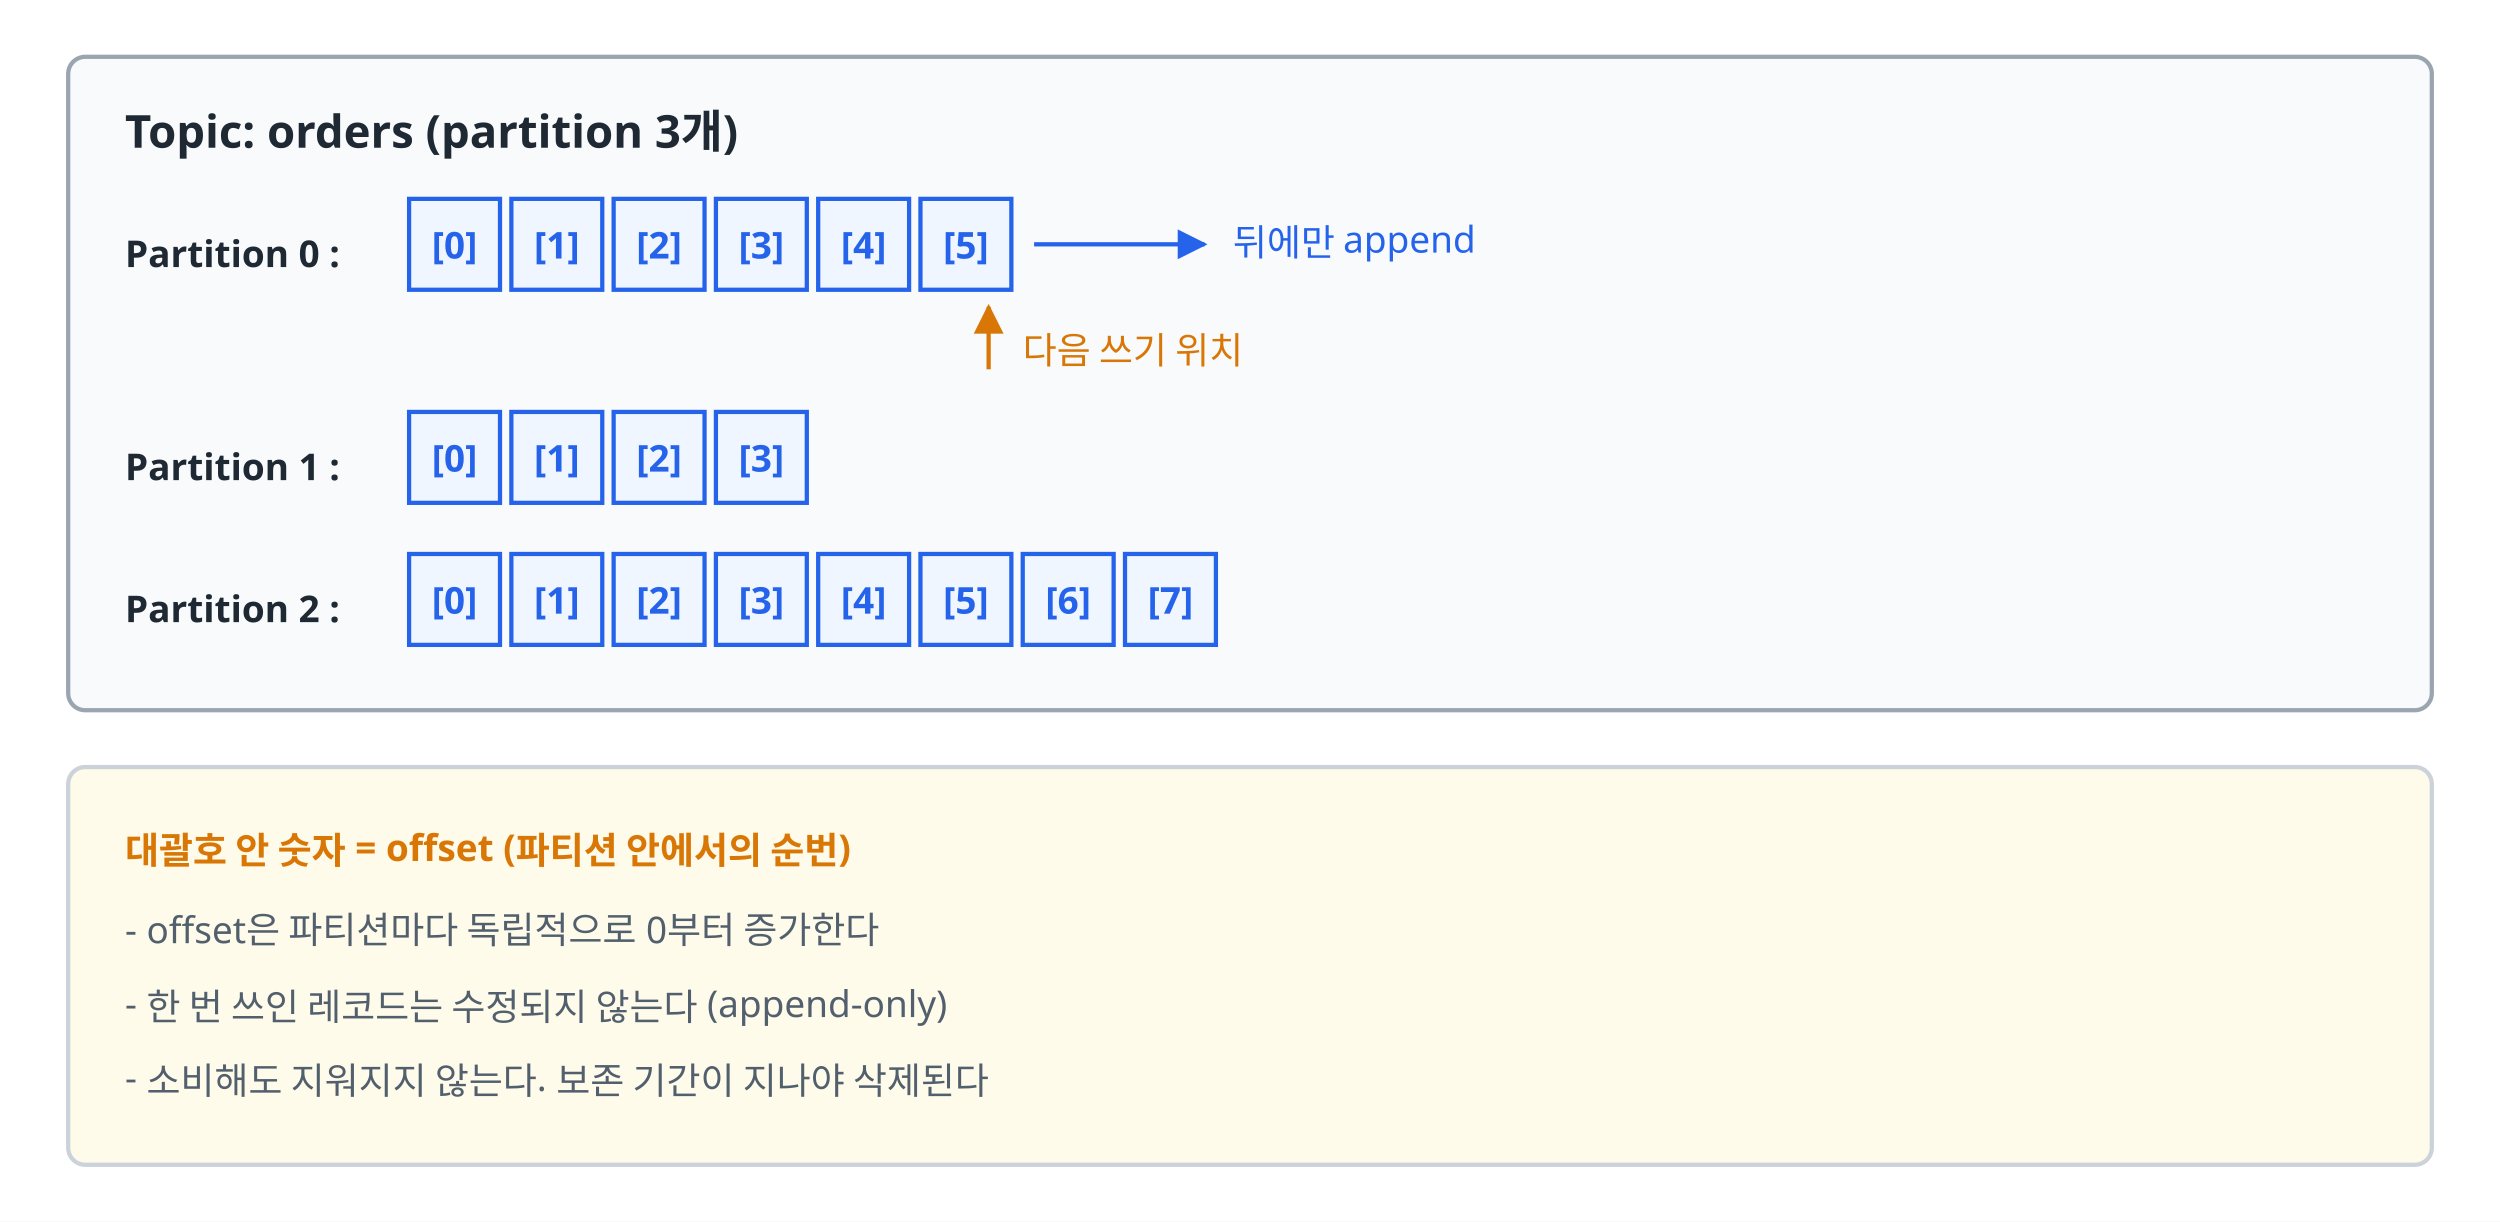
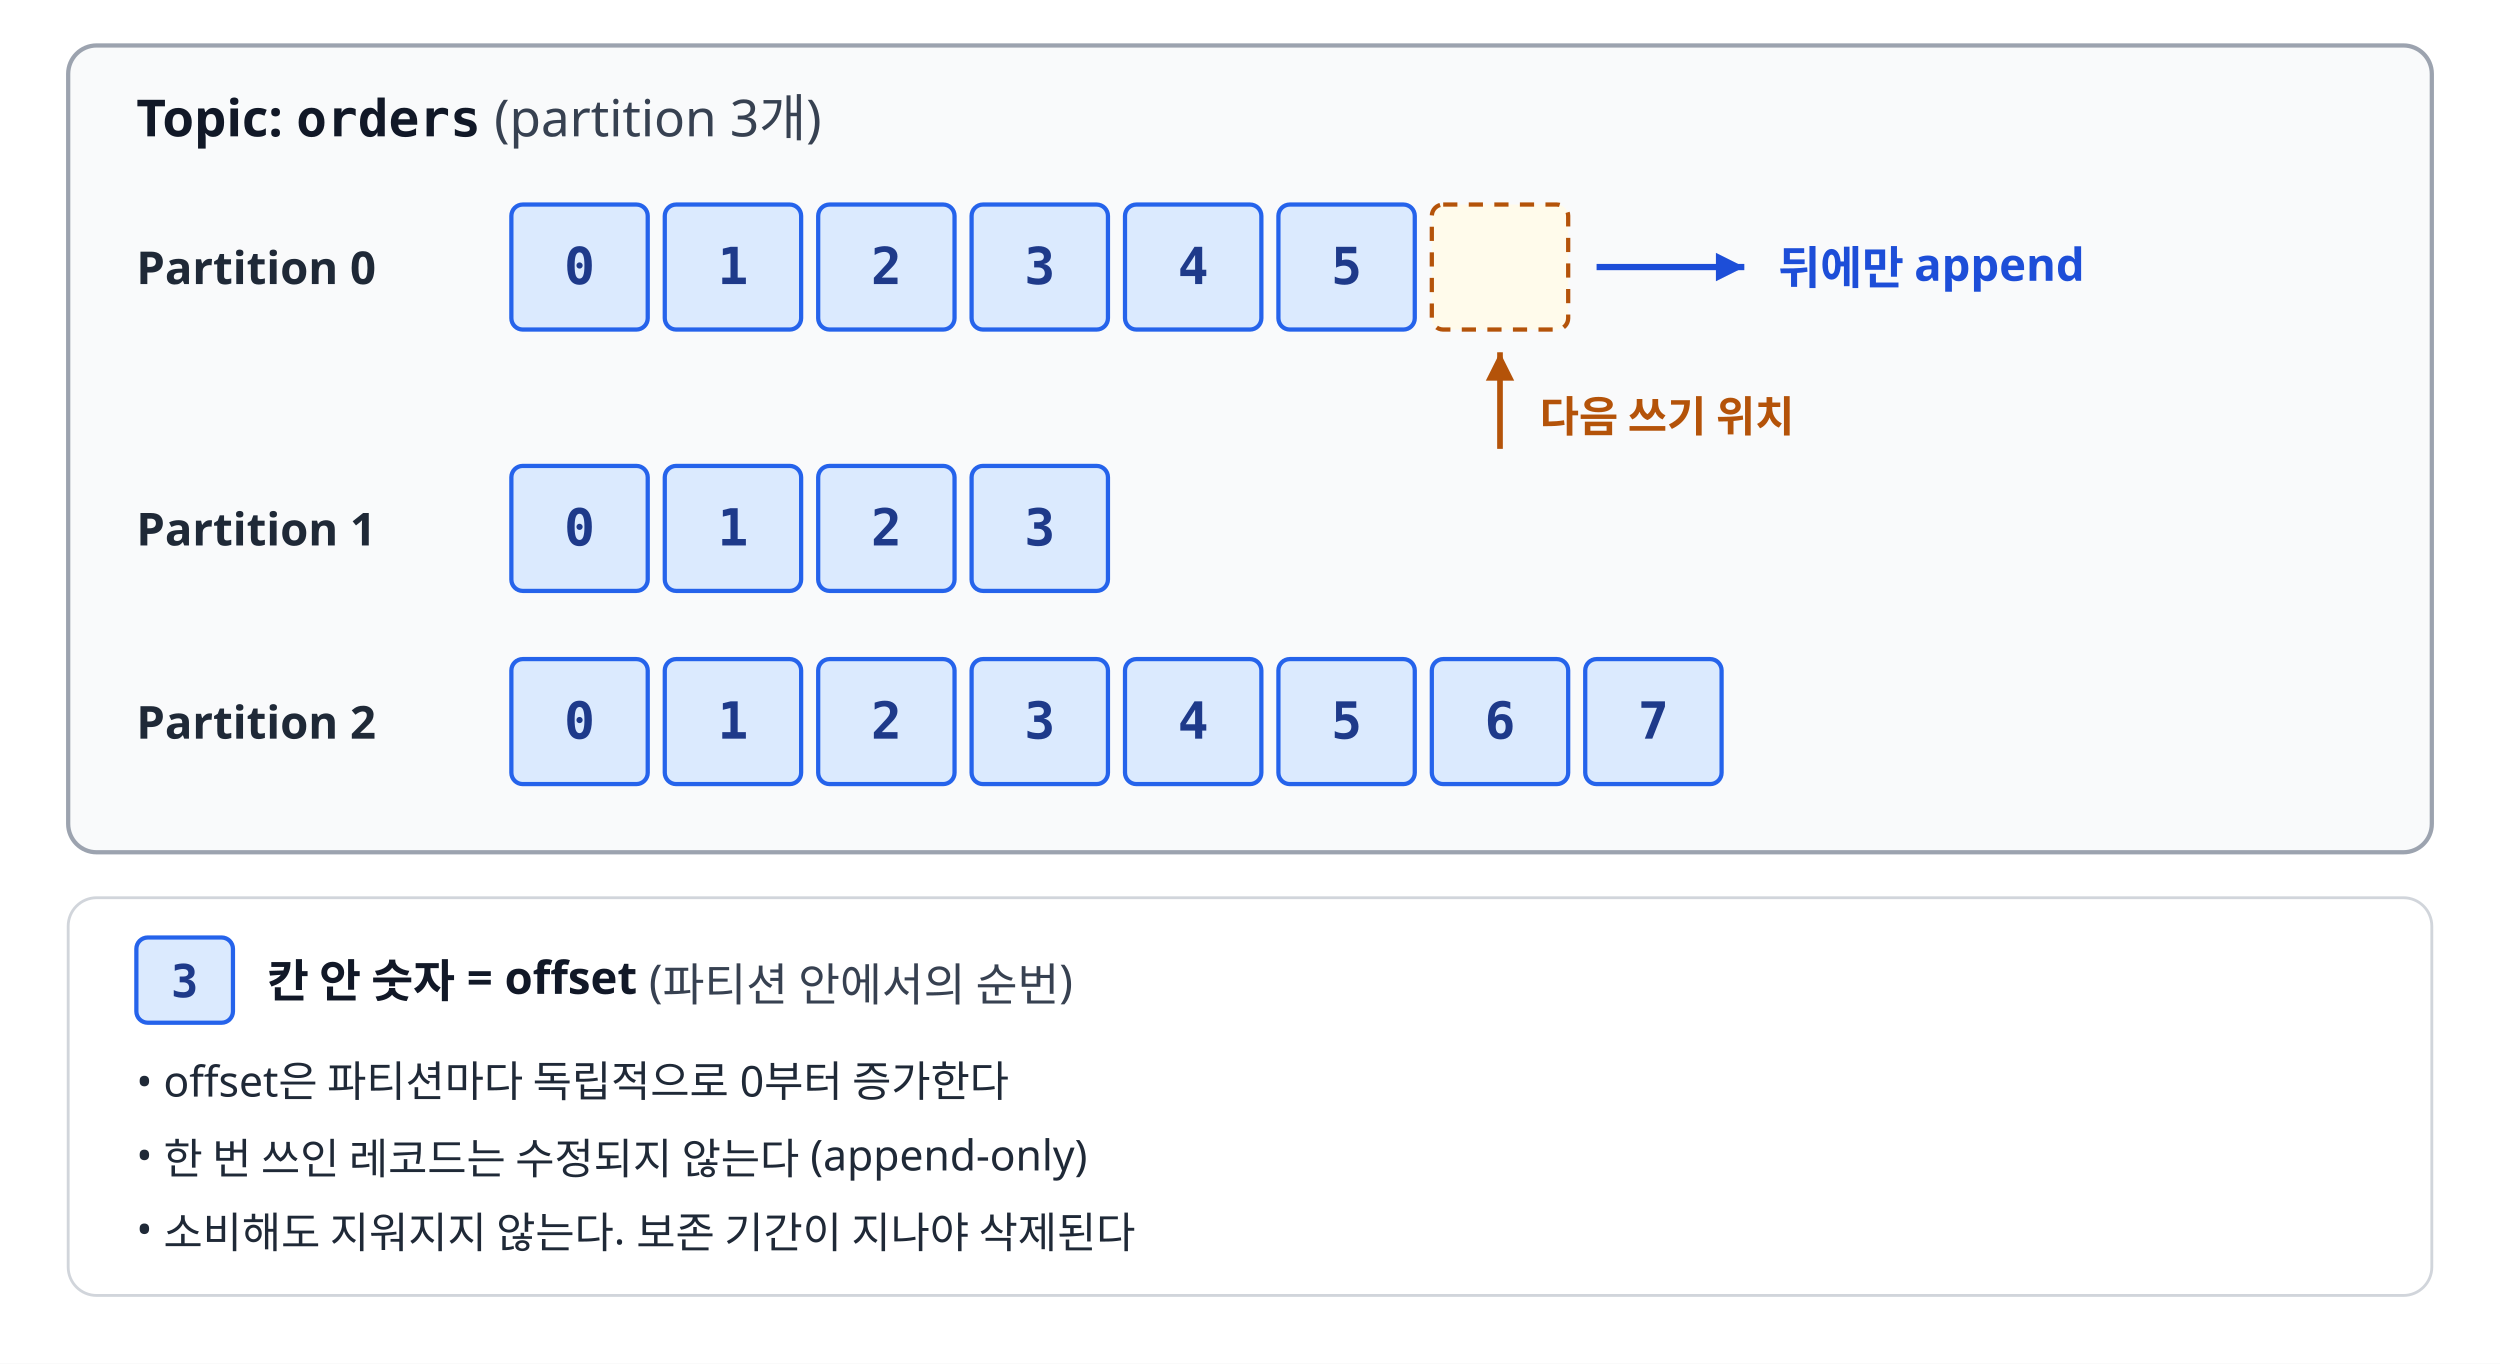
- <svg xmlns="http://www.w3.org/2000/svg" viewBox="0 0 880 430" width="880" height="430" font-family="'Malgun Gothic','Apple SD Gothic Neo','Noto Sans KR','Segoe UI',sans-serif" role="img" aria-labelledby="t d">
+ <svg xmlns="http://www.w3.org/2000/svg" viewBox="0 0 880 480" width="880" height="480" font-family="'Malgun Gothic','Apple SD Gothic Neo','Noto Sans KR','Segoe UI',sans-serif" role="img" aria-labelledby="t d">
+   <rect width="880" height="480" fill="#ffffff" />
  <defs>
-     <marker id="a-blue" viewBox="0 0 10 10" refX="9" refY="5" markerWidth="7" markerHeight="7" orient="auto-start-reverse">
-       <path d="M0,0 L10,5 L0,10 z" fill="#2563eb" />
+     <marker id="mb" viewBox="0 0 10 10" refX="10" refY="5" markerWidth="10" markerHeight="10" markerUnits="userSpaceOnUse" orient="auto">
+       <path d="M0,0 L10,5 L0,10 z" fill="#1d4ed8" />
    </marker>
-     <marker id="a-orange" viewBox="0 0 10 10" refX="9" refY="5" markerWidth="7" markerHeight="7" orient="auto-start-reverse">
-       <path d="M0,0 L10,5 L0,10 z" fill="#d97706" />
+     <marker id="mo" viewBox="0 0 10 10" refX="10" refY="5" markerWidth="10" markerHeight="10" markerUnits="userSpaceOnUse" orient="auto">
+       <path d="M0,0 L10,5 L0,10 z" fill="#b45309" />
    </marker>
  </defs>
-   <rect width="880" height="430" fill="#ffffff" />
-   <rect x="24" y="20" width="832" height="230" rx="6" fill="#f8fafc" stroke="#9aa5b1" stroke-width="1.5" />
-   <text x="44" y="52" font-size="16" font-weight="bold" fill="#1f2933">Topic: orders (partition 3개)</text>
-   <g transform="translate(44, 70)">
-     <text x="0" y="24" font-size="13" font-weight="bold" fill="#1f2933">Partition 0 :</text>
-     <rect x="100" y="0" width="32" height="32" fill="#eff6ff" stroke="#2563eb" stroke-width="1.5" />
-     <text x="116" y="21" font-size="13" font-weight="bold" fill="#2563eb" text-anchor="middle">[0]</text>
-     <rect x="136" y="0" width="32" height="32" fill="#eff6ff" stroke="#2563eb" stroke-width="1.5" />
-     <text x="152" y="21" font-size="13" font-weight="bold" fill="#2563eb" text-anchor="middle">[1]</text>
-     <rect x="172" y="0" width="32" height="32" fill="#eff6ff" stroke="#2563eb" stroke-width="1.5" />
-     <text x="188" y="21" font-size="13" font-weight="bold" fill="#2563eb" text-anchor="middle">[2]</text>
-     <rect x="208" y="0" width="32" height="32" fill="#eff6ff" stroke="#2563eb" stroke-width="1.5" />
-     <text x="224" y="21" font-size="13" font-weight="bold" fill="#2563eb" text-anchor="middle">[3]</text>
-     <rect x="244" y="0" width="32" height="32" fill="#eff6ff" stroke="#2563eb" stroke-width="1.5" />
-     <text x="260" y="21" font-size="13" font-weight="bold" fill="#2563eb" text-anchor="middle">[4]</text>
-     <rect x="280" y="0" width="32" height="32" fill="#eff6ff" stroke="#2563eb" stroke-width="1.5" />
-     <text x="296" y="21" font-size="13" font-weight="bold" fill="#2563eb" text-anchor="middle">[5]</text>
-     <path d="M320,16 L380,16" stroke="#2563eb" stroke-width="1.5" fill="none" marker-end="url(#a-blue)" />
-     <text x="390" y="20" font-size="13" fill="#2563eb">뒤에만 append</text>
-     <path d="M304,60 L304,38" stroke="#d97706" stroke-width="1.5" fill="none" marker-end="url(#a-orange)" />
-     <text x="316" y="58" font-size="13" fill="#d97706">다음 쓰기 위치</text>
+   <rect x="24" y="16" width="832" height="284" rx="10" fill="#f9fafb" stroke="#9ca3af" stroke-width="1.5" />
+   <text x="48" y="48" font-size="18" font-weight="700" fill="#111827">Topic: <tspan font-family="Consolas,'D2Coding',Menlo,'Malgun Gothic',monospace">orders</tspan>
+     <tspan font-weight="400" fill="#374151">(partition 3개)</tspan>
+   </text>
+   <text x="48" y="100" font-size="16" font-weight="700" fill="#1f2937">Partition 0</text>
+   <g fill="#dbeafe" stroke="#2563eb" stroke-width="1.5">
+     <rect x="180" y="72" width="48" height="44" rx="4" />
+     <rect x="234" y="72" width="48" height="44" rx="4" />
+     <rect x="288" y="72" width="48" height="44" rx="4" />
+     <rect x="342" y="72" width="48" height="44" rx="4" />
+     <rect x="396" y="72" width="48" height="44" rx="4" />
+     <rect x="450" y="72" width="48" height="44" rx="4" />
  </g>
-   <g transform="translate(44, 145)">
-     <text x="0" y="24" font-size="13" font-weight="bold" fill="#1f2933">Partition 1 :</text>
-     <rect x="100" y="0" width="32" height="32" fill="#eff6ff" stroke="#2563eb" stroke-width="1.5" />
-     <text x="116" y="21" font-size="13" font-weight="bold" fill="#2563eb" text-anchor="middle">[0]</text>
-     <rect x="136" y="0" width="32" height="32" fill="#eff6ff" stroke="#2563eb" stroke-width="1.5" />
-     <text x="152" y="21" font-size="13" font-weight="bold" fill="#2563eb" text-anchor="middle">[1]</text>
-     <rect x="172" y="0" width="32" height="32" fill="#eff6ff" stroke="#2563eb" stroke-width="1.5" />
-     <text x="188" y="21" font-size="13" font-weight="bold" fill="#2563eb" text-anchor="middle">[2]</text>
-     <rect x="208" y="0" width="32" height="32" fill="#eff6ff" stroke="#2563eb" stroke-width="1.5" />
-     <text x="224" y="21" font-size="13" font-weight="bold" fill="#2563eb" text-anchor="middle">[3]</text>
+   <g font-size="18" font-weight="700" fill="#1e3a8a" text-anchor="middle" font-family="Consolas,'D2Coding',Menlo,'Malgun Gothic',monospace">
+     <text x="204" y="100">0</text>
+     <text x="258" y="100">1</text>
+     <text x="312" y="100">2</text>
+     <text x="366" y="100">3</text>
+     <text x="420" y="100">4</text>
+     <text x="474" y="100">5</text>
  </g>
-   <g transform="translate(44, 195)">
-     <text x="0" y="24" font-size="13" font-weight="bold" fill="#1f2933">Partition 2 :</text>
-     <rect x="100" y="0" width="32" height="32" fill="#eff6ff" stroke="#2563eb" stroke-width="1.5" />
-     <text x="116" y="21" font-size="13" font-weight="bold" fill="#2563eb" text-anchor="middle">[0]</text>
-     <rect x="136" y="0" width="32" height="32" fill="#eff6ff" stroke="#2563eb" stroke-width="1.5" />
-     <text x="152" y="21" font-size="13" font-weight="bold" fill="#2563eb" text-anchor="middle">[1]</text>
-     <rect x="172" y="0" width="32" height="32" fill="#eff6ff" stroke="#2563eb" stroke-width="1.5" />
-     <text x="188" y="21" font-size="13" font-weight="bold" fill="#2563eb" text-anchor="middle">[2]</text>
-     <rect x="208" y="0" width="32" height="32" fill="#eff6ff" stroke="#2563eb" stroke-width="1.5" />
-     <text x="224" y="21" font-size="13" font-weight="bold" fill="#2563eb" text-anchor="middle">[3]</text>
-     <rect x="244" y="0" width="32" height="32" fill="#eff6ff" stroke="#2563eb" stroke-width="1.5" />
-     <text x="260" y="21" font-size="13" font-weight="bold" fill="#2563eb" text-anchor="middle">[4]</text>
-     <rect x="280" y="0" width="32" height="32" fill="#eff6ff" stroke="#2563eb" stroke-width="1.5" />
-     <text x="296" y="21" font-size="13" font-weight="bold" fill="#2563eb" text-anchor="middle">[5]</text>
-     <rect x="316" y="0" width="32" height="32" fill="#eff6ff" stroke="#2563eb" stroke-width="1.5" />
-     <text x="332" y="21" font-size="13" font-weight="bold" fill="#2563eb" text-anchor="middle">[6]</text>
-     <rect x="352" y="0" width="32" height="32" fill="#eff6ff" stroke="#2563eb" stroke-width="1.5" />
-     <text x="368" y="21" font-size="13" font-weight="bold" fill="#2563eb" text-anchor="middle">[7]</text>
+   <rect x="504" y="72" width="48" height="44" rx="4" fill="#fffbeb" stroke="#b45309" stroke-width="1.5" stroke-dasharray="5 4" />
+   <path d="M562,94 L614,94" stroke="#1d4ed8" stroke-width="2.2" fill="none" marker-end="url(#mb)" />
+   <text x="626" y="100" font-size="16" font-weight="700" fill="#1d4ed8">뒤에만 append</text>
+   <path d="M528,158 L528,124" stroke="#b45309" stroke-width="2" fill="none" marker-end="url(#mo)" />
+   <text x="542" y="152" font-size="15" font-weight="700" fill="#b45309">다음 쓰기 위치</text>
+   <text x="48" y="192" font-size="16" font-weight="700" fill="#1f2937">Partition 1</text>
+   <g fill="#dbeafe" stroke="#2563eb" stroke-width="1.5">
+     <rect x="180" y="164" width="48" height="44" rx="4" />
+     <rect x="234" y="164" width="48" height="44" rx="4" />
+     <rect x="288" y="164" width="48" height="44" rx="4" />
+     <rect x="342" y="164" width="48" height="44" rx="4" />
  </g>
-   <rect x="24" y="270" width="832" height="140" rx="6" fill="#fffbeb" stroke="#cbd2d9" stroke-width="1.5" />
-   <g transform="translate(44, 280)">
-     <text x="0" y="24" font-size="13" font-weight="bold" fill="#d97706">대괄호 안 숫자 = offset (파티션 안에서의 순번)</text>
-     <text x="0" y="52" font-size="13" fill="#52606d">- offset은 파티션마다 독립적으로 0부터 증가한다</text>
-     <text x="0" y="78" font-size="13" fill="#52606d">- 한 번 쓰인 레코드는 수정되지 않는다 (append-only)</text>
-     <text x="0" y="104" font-size="13" fill="#52606d">- 소비해도 지워지지 않는다. 보존 기간이 지나야 삭제된다</text>
+   <g font-size="18" font-weight="700" fill="#1e3a8a" text-anchor="middle" font-family="Consolas,'D2Coding',Menlo,'Malgun Gothic',monospace">
+     <text x="204" y="192">0</text>
+     <text x="258" y="192">1</text>
+     <text x="312" y="192">2</text>
+     <text x="366" y="192">3</text>
  </g>
+   <text x="48" y="260" font-size="16" font-weight="700" fill="#1f2937">Partition 2</text>
+   <g fill="#dbeafe" stroke="#2563eb" stroke-width="1.5">
+     <rect x="180" y="232" width="48" height="44" rx="4" />
+     <rect x="234" y="232" width="48" height="44" rx="4" />
+     <rect x="288" y="232" width="48" height="44" rx="4" />
+     <rect x="342" y="232" width="48" height="44" rx="4" />
+     <rect x="396" y="232" width="48" height="44" rx="4" />
+     <rect x="450" y="232" width="48" height="44" rx="4" />
+     <rect x="504" y="232" width="48" height="44" rx="4" />
+     <rect x="558" y="232" width="48" height="44" rx="4" />
+   </g>
+   <g font-size="18" font-weight="700" fill="#1e3a8a" text-anchor="middle" font-family="Consolas,'D2Coding',Menlo,'Malgun Gothic',monospace">
+     <text x="204" y="260">0</text>
+     <text x="258" y="260">1</text>
+     <text x="312" y="260">2</text>
+     <text x="366" y="260">3</text>
+     <text x="420" y="260">4</text>
+     <text x="474" y="260">5</text>
+     <text x="528" y="260">6</text>
+     <text x="582" y="260">7</text>
+   </g>
+   <rect x="24" y="316" width="832" height="140" rx="10" fill="#ffffff" stroke="#d1d5db" stroke-width="1" />
+   <rect x="48" y="330" width="34" height="30" rx="4" fill="#dbeafe" stroke="#2563eb" stroke-width="1.5" />
+   <text x="65" y="351" font-size="16" font-weight="700" fill="#1e3a8a" text-anchor="middle" font-family="Consolas,'D2Coding',Menlo,'Malgun Gothic',monospace">3</text>
+   <text x="94" y="351" font-size="16" font-weight="700" fill="#111827">칸 안 숫자 = offset <tspan font-weight="400" fill="#374151">(파티션 안에서의 순번)</tspan>
+   </text>
+   <text x="48" y="386" font-size="15" fill="#1f2937">• offset은 파티션마다 독립적으로 0부터 증가한다</text>
+   <text x="48" y="412" font-size="15" fill="#1f2937">• 한 번 쓰인 레코드는 수정되지 않는다 (append-only)</text>
+   <text x="48" y="438" font-size="15" fill="#1f2937">• 소비해도 지워지지 않는다. 보존 기간이 지나야 삭제된다</text>
</svg>
